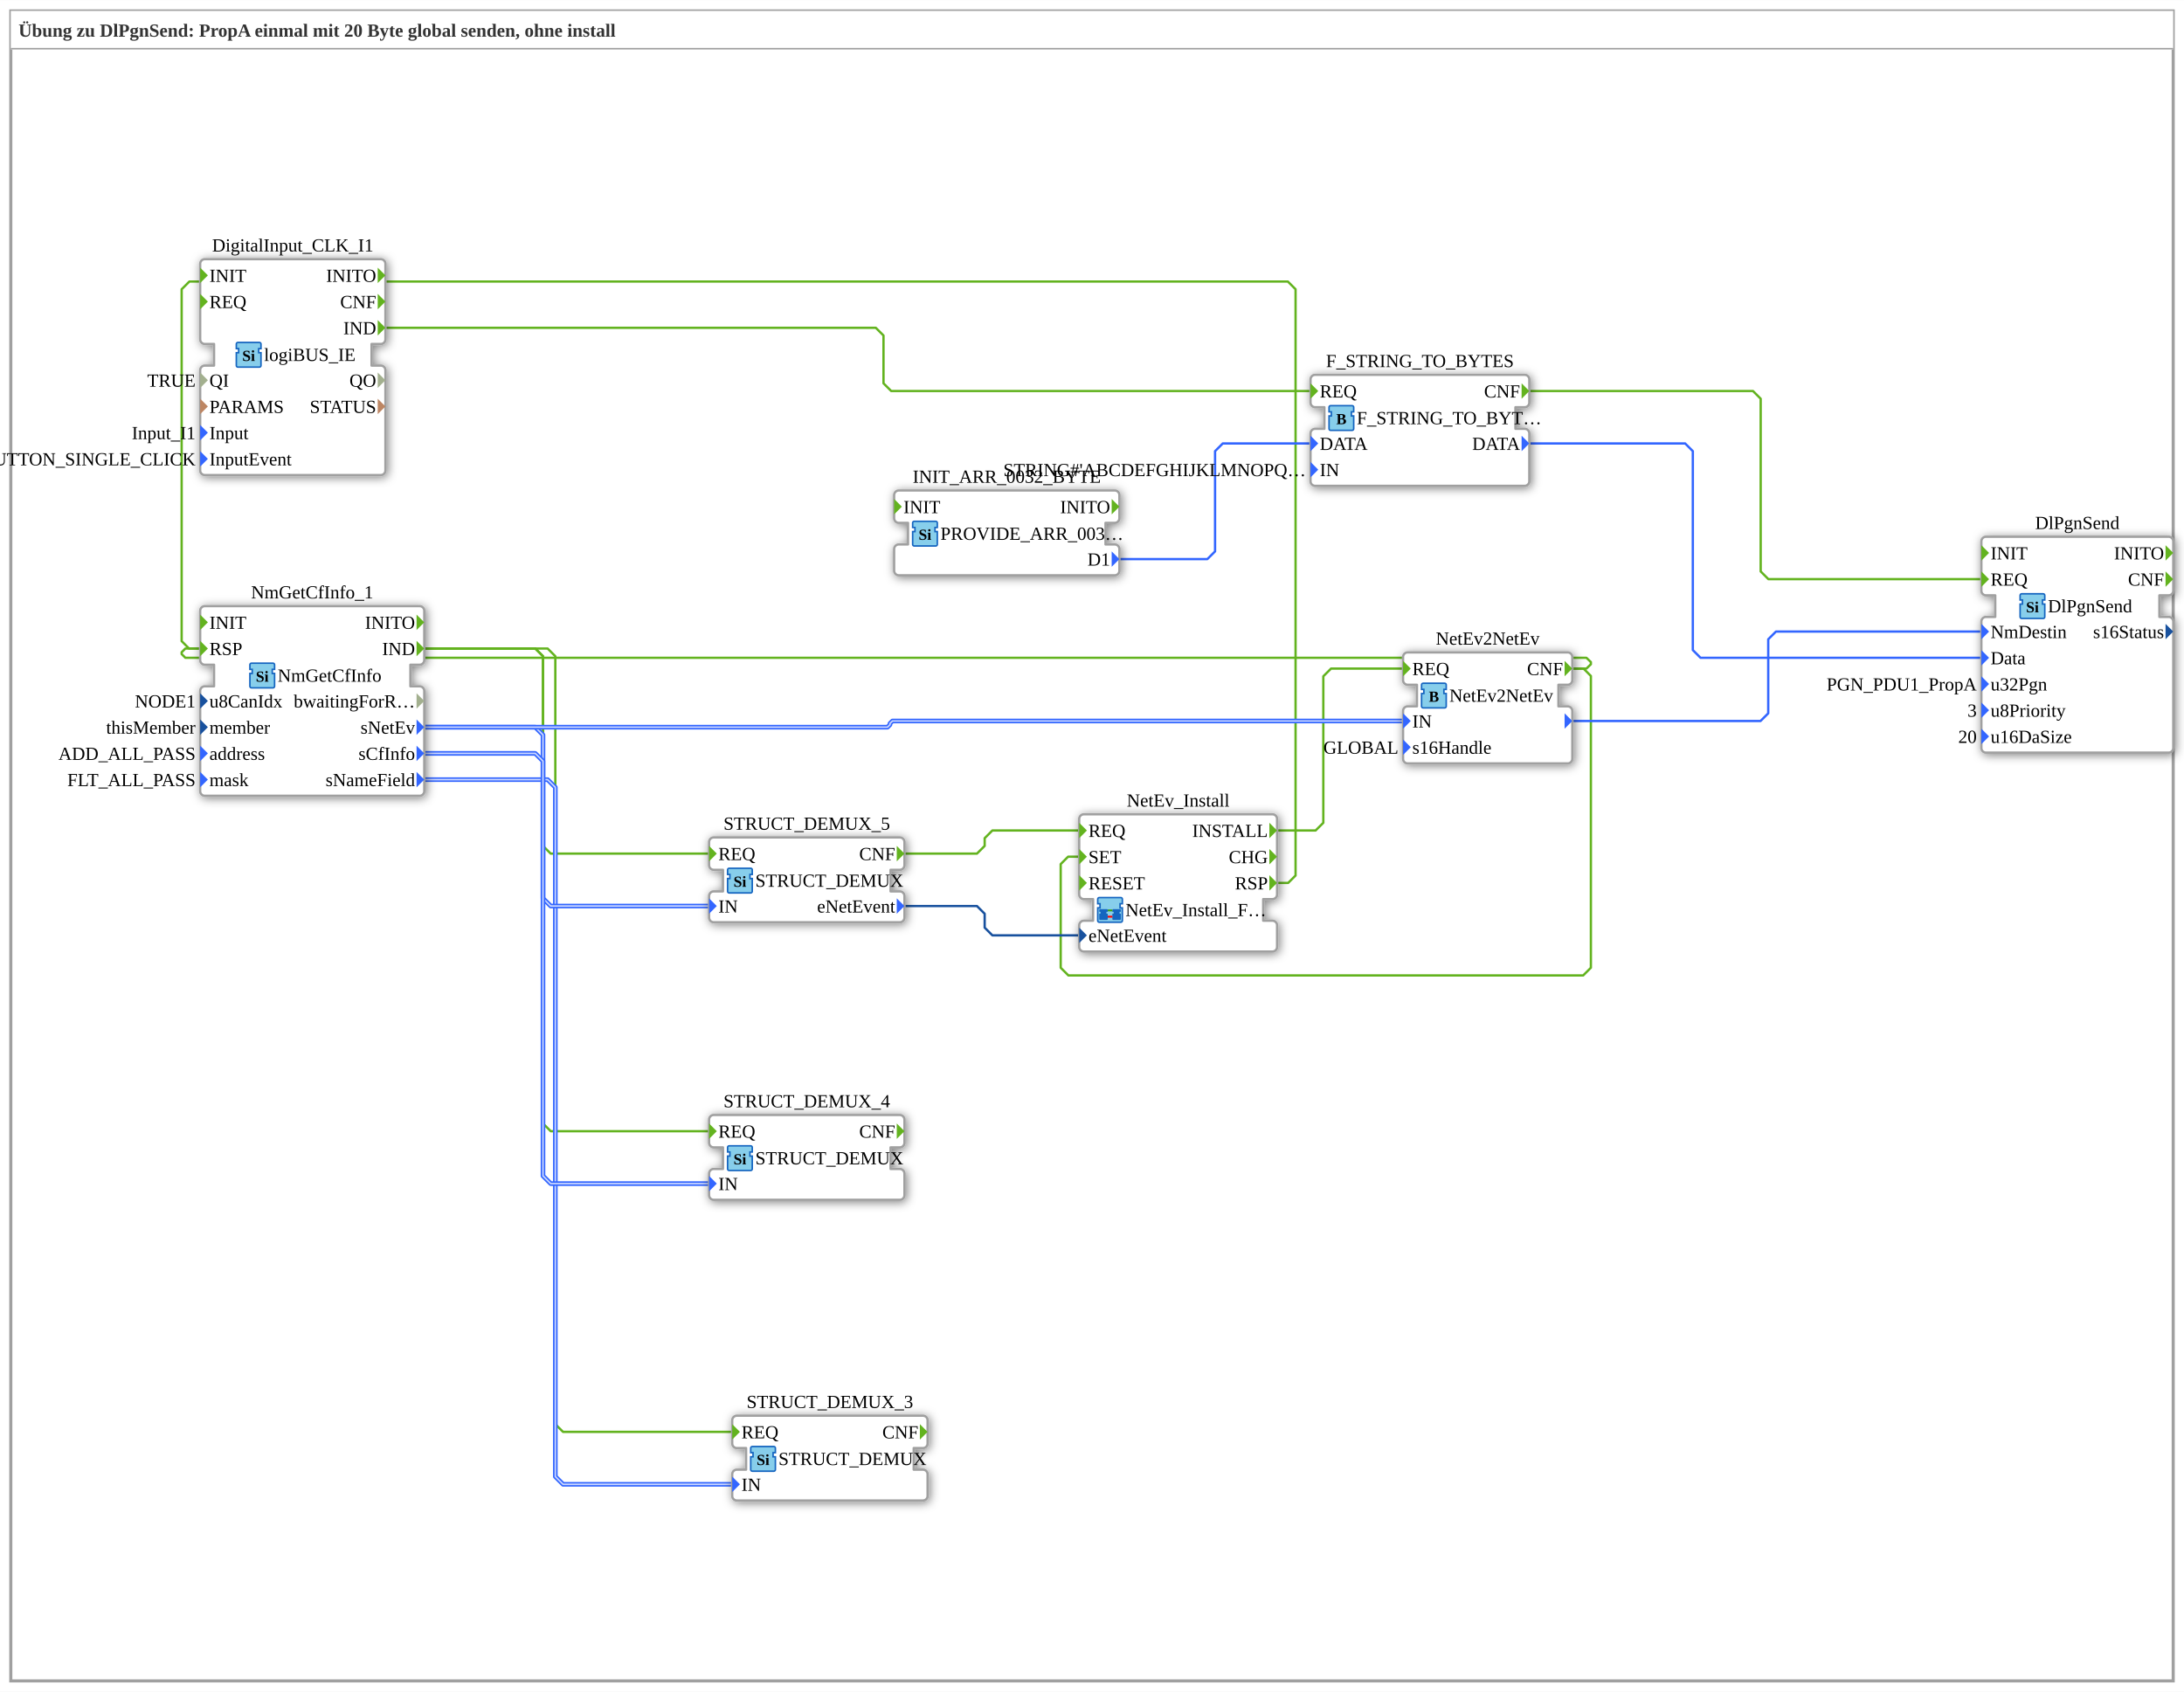
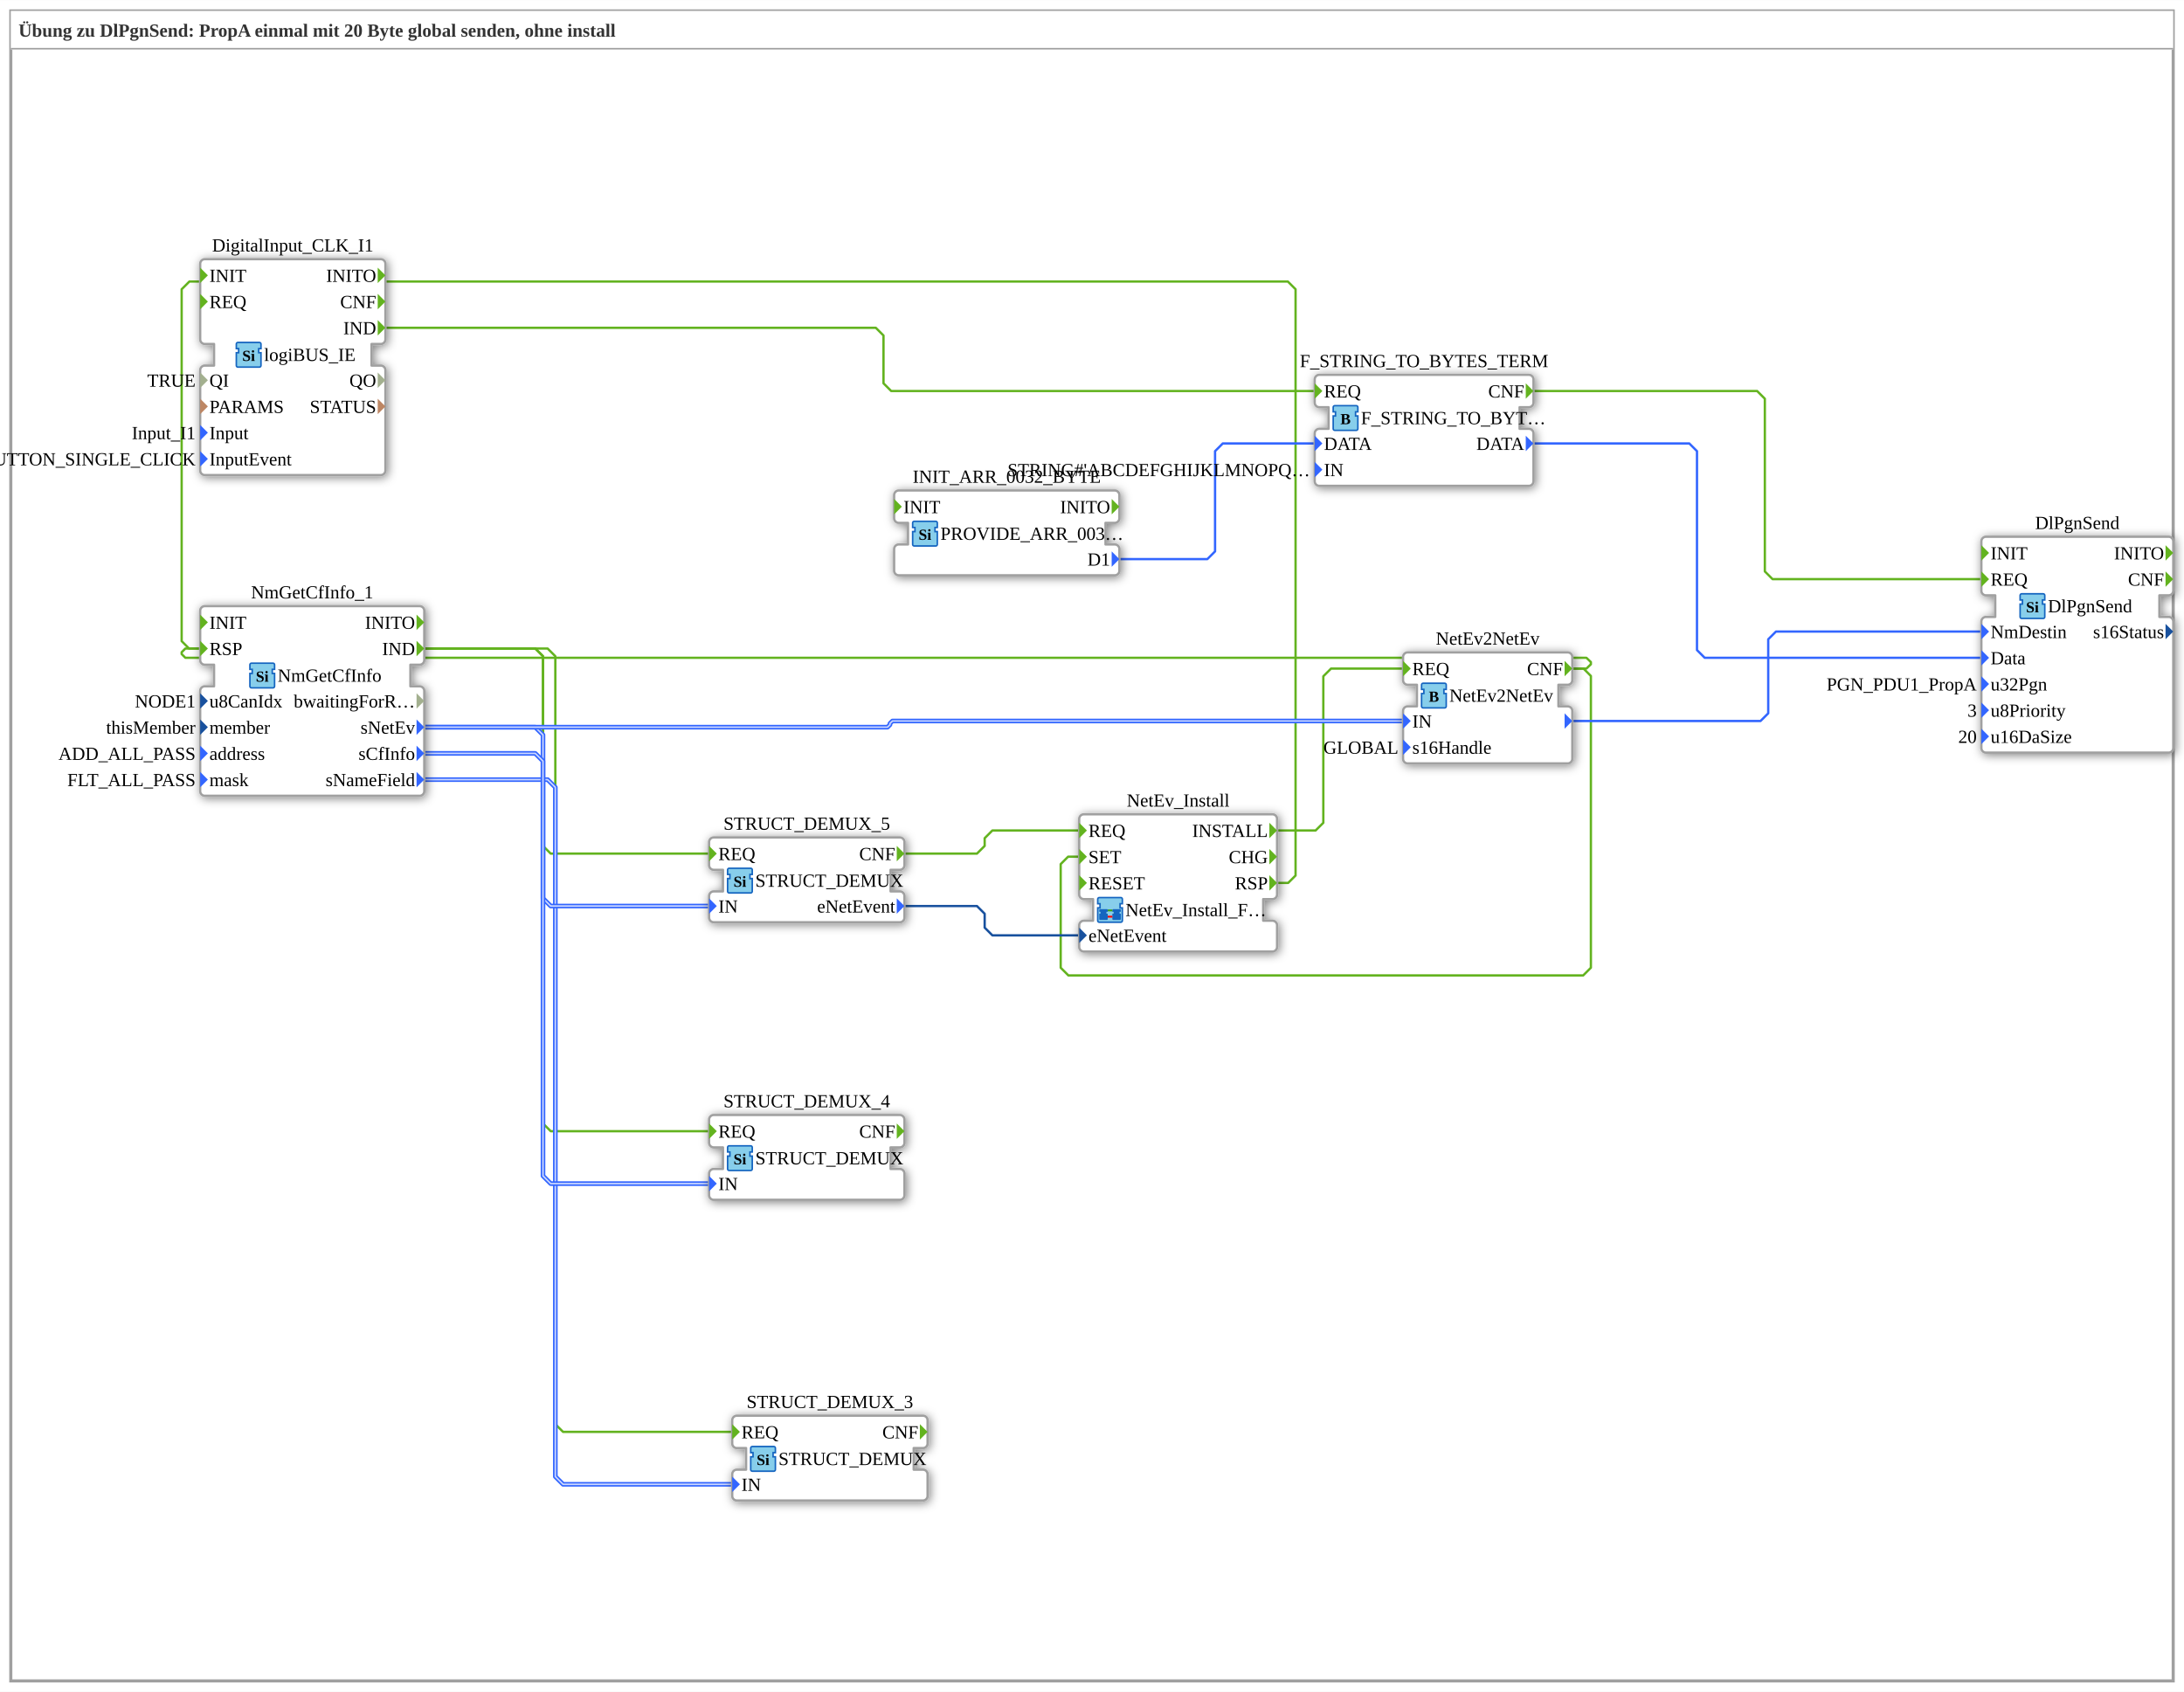
<svg xmlns="http://www.w3.org/2000/svg" viewBox="-69.8 -93.0 1416.2 1097.0" width="1416" height="1097">
  <style>
    @font-face {
      font-family: "TGL 0-17_std";
      src: local("TGL 0-17_std"), url("../../../_static/fonts/TGL-0-17_std.ttf") format("truetype");
      font-style: normal;
      font-weight: normal;
    }
    @font-face {
      font-family: "TGL 0-17";
      src: local("TGL 0-17"), local("TGL 0-17 alt"), url("../../../_static/fonts/TGL-0-17_std.ttf") format("truetype");
      font-style: normal;
      font-weight: normal;
    }
    @font-face {
      font-family: "TGL 0-16_std";
      src: local("TGL 0-16_std"), url("../../../_static/fonts/TGL-0-16_std.ttf") format("truetype");
      font-style: normal;
      font-weight: normal;
    }
    @font-face {
      font-family: "TGL 0-16";
      src: local("TGL 0-16"), url("../../../_static/fonts/TGL-0-16_std.ttf") format("truetype");
      font-style: normal;
      font-weight: normal;
    }
  </style>
  <defs>
    <filter id="dropShadow" x="-20%" y="-20%" width="140%" height="140%">
      <feGaussianBlur in="SourceAlpha" stdDeviation="3" result="blur" />
      <feOffset in="blur" dx="1" dy="1" result="offsetBlur" />
      <feFlood flood-color="#000000" flood-opacity="0.5" result="shadowColor" />
      <feComposite in="shadowColor" in2="offsetBlur" operator="in" result="shadow" />
      <feMerge>
        <feMergeNode in="shadow" />
        <feMergeNode in="SourceGraphic" />
      </feMerge>
    </filter>
  </defs>
  <rect x="-69.8" y="-93.0" width="1416.2" height="1097.0" fill="white" />
  <rect x="-62.8" y="-86.0" width="1402.2" height="1083.0" fill="none" stroke="#A0A0A0" stroke-width="2" />
  <rect x="-62.8" y="-86.0" width="1402.2" height="25.0" fill="white" stroke="none" />
  <line x1="-62.8" y1="-61.5" x2="1339.4" y2="-61.5" stroke="#A0A0A0" stroke-width="1" />
  <text x="-57.8" y="-69.3" font-family="'TGL 0-17_std', 'TGL 0-17', 'Times New Roman', Times, serif" font-size="12" font-weight="bold" fill="#333333">Übung zu DlPgnSend: PropA einmal mit 20 Byte global senden, ohne install</text>
  <g id="sidebars">
  </g>
  <g id="connections">
    <polyline points="205.3,327.5 285.3,327.5 290.3,332.5 290.3,830.5 295.3,835.5 405.0,835.5" fill="none" stroke="#63B31F" stroke-width="1.5" stroke-linejoin="round" />
    <polyline points="205.3,327.5 277.3,327.5 282.3,332.5 282.3,635.5 287.3,640.5 390.0,640.5" fill="none" stroke="#63B31F" stroke-width="1.5" stroke-linejoin="round" />
    <polyline points="205.3,327.5 277.3,327.5 282.3,332.5 282.3,455.5 287.3,460.5 390.0,460.5" fill="none" stroke="#63B31F" stroke-width="1.5" stroke-linejoin="round" />
-     <polyline points="180.1,119.5 498.1,119.5 503.1,124.5 503.1,155.5 508.1,160.5 780.0,160.5" fill="none" stroke="#63B31F" stroke-width="1.5" stroke-linejoin="round" />
+     <polyline points="180.1,119.5 498.1,119.5 503.1,124.5 503.1,155.5 508.1,160.5 782.7,160.5" fill="none" stroke="#63B31F" stroke-width="1.5" stroke-linejoin="round" />
    <polyline points="516.7,460.5 563.7,460.5 568.7,455.5 568.7,450.5 573.7,445.5 630.0,445.5" fill="none" stroke="#63B31F" stroke-width="1.5" stroke-linejoin="round" />
    <polyline points="758.3,445.5 783.3,445.5 788.3,440.5 788.3,345.5 793.3,340.5 840.0,340.5" fill="none" stroke="#63B31F" stroke-width="1.5" stroke-linejoin="round" />
    <polyline points="758.3,479.5 765.5,479.5 770.3,474.7 770.3,94.5 765.3,89.5 53.0,89.5 48.0,94.5 48.0,322.7 52.8,327.5 60.0,327.5" fill="none" stroke="#63B31F" stroke-width="1.5" stroke-linejoin="round" />
    <polyline points="949.8,340.5 957.0,340.5 961.8,345.3 961.8,534.5 956.8,539.5 623.0,539.5 618.0,534.5 618.0,467.3 622.8,462.5 630.0,462.5" fill="none" stroke="#63B31F" stroke-width="1.5" stroke-linejoin="round" />
    <polyline points="949.8,340.5 958.9,340.5 961.8,337.7 961.8,336.3 958.9,333.5 50.4,333.5 48.0,331.1 48.0,329.9 50.4,327.5 60.0,327.5" fill="none" stroke="#63B31F" stroke-width="1.5" stroke-linejoin="round" />
-     <polyline points="921.9,160.5 1066.9,160.5 1071.9,165.5 1071.9,277.5 1076.9,282.5 1215.0,282.5" fill="none" stroke="#63B31F" stroke-width="1.5" stroke-linejoin="round" />
+     <polyline points="924.6,160.5 1069.6,160.5 1074.6,165.5 1074.6,277.5 1079.6,282.5 1215.0,282.5" fill="none" stroke="#63B31F" stroke-width="1.5" stroke-linejoin="round" />
    <polyline points="205.3,412.5 285.3,412.5 290.3,417.5 290.3,864.5 295.3,869.5 405.0,869.5" fill="none" stroke="#3366FF" stroke-width="3" stroke-linejoin="round" />
    <polyline points="205.3,412.5 285.3,412.5 290.3,417.5 290.3,864.5 295.3,869.5 405.0,869.5" fill="none" stroke="#CCD8FF" stroke-width="1" stroke-linejoin="round" />
    <polyline points="205.3,378.5 277.3,378.5 282.3,383.5 282.3,489.5 287.3,494.5 390.0,494.5" fill="none" stroke="#3366FF" stroke-width="3" stroke-linejoin="round" />
    <polyline points="205.3,378.5 277.3,378.5 282.3,383.5 282.3,489.5 287.3,494.5 390.0,494.5" fill="none" stroke="#CCD8FF" stroke-width="1" stroke-linejoin="round" />
    <polyline points="205.3,395.5 277.3,395.5 282.3,400.5 282.3,669.5 287.3,674.5 390.0,674.5" fill="none" stroke="#3366FF" stroke-width="3" stroke-linejoin="round" />
    <polyline points="205.3,395.5 277.3,395.5 282.3,400.5 282.3,669.5 287.3,674.5 390.0,674.5" fill="none" stroke="#CCD8FF" stroke-width="1" stroke-linejoin="round" />
    <polyline points="205.3,378.5 505.7,378.5 507.3,376.9 507.3,376.1 508.9,374.5 840.0,374.5" fill="none" stroke="#3366FF" stroke-width="3" stroke-linejoin="round" />
    <polyline points="205.3,378.5 505.7,378.5 507.3,376.9 507.3,376.1 508.9,374.5 840.0,374.5" fill="none" stroke="#CCD8FF" stroke-width="1" stroke-linejoin="round" />
-     <polyline points="656.1,269.5 713.1,269.5 718.1,264.5 718.1,199.5 723.1,194.5 921.9,194.5" fill="none" stroke="#3366FF" stroke-width="1.5" stroke-linejoin="round" />
+     <polyline points="656.1,269.5 713.1,269.5 718.1,264.5 718.1,199.5 723.1,194.5 924.6,194.5" fill="none" stroke="#3366FF" stroke-width="1.5" stroke-linejoin="round" />
    <polyline points="516.7,494.5 563.7,494.5 568.7,499.5 568.7,508.5 573.7,513.5 630.0,513.5" fill="none" stroke="#18519E" stroke-width="1.5" stroke-linejoin="round" />
    <polyline points="949.8,374.5 1071.8,374.5 1076.8,369.5 1076.8,321.5 1081.8,316.5 1215.0,316.5" fill="none" stroke="#3366FF" stroke-width="1.5" stroke-linejoin="round" />
-     <polyline points="921.9,194.5 1022.9,194.5 1027.9,199.5 1027.9,328.5 1032.9,333.5 1215.0,333.5" fill="none" stroke="#3366FF" stroke-width="1.5" stroke-linejoin="round" />
+     <polyline points="924.6,194.5 1025.6,194.5 1030.6,199.5 1030.6,328.5 1035.6,333.5 1215.0,333.5" fill="none" stroke="#3366FF" stroke-width="1.5" stroke-linejoin="round" />
  </g>
  <g id="interface_ports">
  </g>
  <g id="instances">
    <g id="fb_STRUCT_DEMUX_3" transform="translate(405.0, 825.0)">
      <path d="M 3 0             L 123.688 0             A 3 3 0 0 1 126.688 3             L 126.688 18             A 3 3 0 0 1 123.688 21             L 117.688 21             L 117.688 35             L 123.688 35             A 3 3 0 0 1 126.688 38             L 126.688 52             A 3 3 0 0 1 123.688 55             L 3 55             A 3 3 0 0 1 0 52             L 0 38             A 3 3 0 0 1 3 35             L 9 35             L 9 21             L 3 21             A 3 3 0 0 1 0 18             L 0 3             A 3 3 0 0 1 3 0             Z" fill="#FFFFFF" stroke="#A0A0A0" stroke-width="1.5" stroke-linejoin="round" filter="url(#dropShadow)" />
      <path d="M 13.0 20.0             L 27.0 20.0             A 1 1 0 0 1 28.0 21.0             L 28.0 24.0             L 26.5 24.0             L 26.5 26.667             L 28.0 26.667             L 28.0 35.0             A 1 1 0 0 1 27.0 36.0             L 13.0 36.0             A 1 1 0 0 1 12.0 35.0             L 12.0 26.667             L 13.5 26.667             L 13.5 24.0             L 12.0 24.0             L 12.0 21.0             A 1 1 0 0 1 13.0 20.0             Z" fill="#87CEEB" stroke="#1565C0" stroke-width="1" />
      <text x="20.0" y="32.0" font-family="'TGL 0-17_std', 'TGL 0-17', 'Times New Roman', Times, serif" font-size="10" font-weight="bold" fill="#000000" text-anchor="middle">Si</text>
      <text x="30.0" y="32.0" font-family="'TGL 0-16_std', 'TGL 0-16', 'Times New Roman', Times, serif" font-size="12" fill="#000000">STRUCT_DEMUX</text>
      <polygon points="0,5.5 5,10.5 0,15.5" fill="#63B31F" />
      <text x="6" y="14.7" font-family="'TGL 0-17_std', 'TGL 0-17', 'Times New Roman', Times, serif" font-size="12" fill="#000000">REQ</text>
      <polygon points="121.688,5.5 126.688,10.5 121.688,15.5" fill="#63B31F" />
      <text x="120.688" y="14.7" font-family="'TGL 0-17_std', 'TGL 0-17', 'Times New Roman', Times, serif" font-size="12" fill="#000000" text-anchor="end">CNF</text>
      <polygon points="0,39.5 5,44.5 0,49.5" fill="#3366FF" />
      <text x="6" y="48.7" font-family="'TGL 0-17_std', 'TGL 0-17', 'Times New Roman', Times, serif" font-size="12" fill="#000000">IN</text>
      <text x="63.344" y="-5" font-family="'TGL 0-17_std', 'TGL 0-17', 'Times New Roman', Times, serif" font-size="12" fill="#000000" text-anchor="middle">STRUCT_DEMUX_3</text>
    </g>
    <g id="fb_NmGetCfInfo_1" transform="translate(60.0, 300.0)">
      <path d="M 3 0             L 142.312 0             A 3 3 0 0 1 145.312 3             L 145.312 35             A 3 3 0 0 1 142.312 38             L 136.312 38             L 136.312 52             L 142.312 52             A 3 3 0 0 1 145.312 55             L 145.312 120             A 3 3 0 0 1 142.312 123             L 3 123             A 3 3 0 0 1 0 120             L 0 55             A 3 3 0 0 1 3 52             L 9 52             L 9 38             L 3 38             A 3 3 0 0 1 0 35             L 0 3             A 3 3 0 0 1 3 0             Z" fill="#FFFFFF" stroke="#A0A0A0" stroke-width="1.5" stroke-linejoin="round" filter="url(#dropShadow)" />
      <path d="M 33.25 37.0             L 47.25 37.0             A 1 1 0 0 1 48.25 38.0             L 48.25 41.0             L 46.75 41.0             L 46.75 43.667             L 48.25 43.667             L 48.25 52.0             A 1 1 0 0 1 47.25 53.0             L 33.25 53.0             A 1 1 0 0 1 32.25 52.0             L 32.25 43.667             L 33.75 43.667             L 33.75 41.0             L 32.25 41.0             L 32.25 38.0             A 1 1 0 0 1 33.25 37.0             Z" fill="#87CEEB" stroke="#1565C0" stroke-width="1" />
      <text x="40.25" y="49.0" font-family="'TGL 0-17_std', 'TGL 0-17', 'Times New Roman', Times, serif" font-size="10" font-weight="bold" fill="#000000" text-anchor="middle">Si</text>
      <text x="50.25" y="49.0" font-family="'TGL 0-16_std', 'TGL 0-16', 'Times New Roman', Times, serif" font-size="12" fill="#000000">NmGetCfInfo</text>
      <polygon points="0,5.5 5,10.5 0,15.5" fill="#63B31F" />
      <text x="6" y="14.7" font-family="'TGL 0-17_std', 'TGL 0-17', 'Times New Roman', Times, serif" font-size="12" fill="#000000">INIT</text>
      <polygon points="0,22.5 5,27.5 0,32.5" fill="#63B31F" />
      <text x="6" y="31.7" font-family="'TGL 0-17_std', 'TGL 0-17', 'Times New Roman', Times, serif" font-size="12" fill="#000000">RSP</text>
      <polygon points="140.312,5.5 145.312,10.5 140.312,15.5" fill="#63B31F" />
      <text x="139.312" y="14.7" font-family="'TGL 0-17_std', 'TGL 0-17', 'Times New Roman', Times, serif" font-size="12" fill="#000000" text-anchor="end">INITO</text>
      <polygon points="140.312,22.5 145.312,27.5 140.312,32.5" fill="#63B31F" />
      <text x="139.312" y="31.7" font-family="'TGL 0-17_std', 'TGL 0-17', 'Times New Roman', Times, serif" font-size="12" fill="#000000" text-anchor="end">IND</text>
      <polygon points="0,56.5 5,61.5 0,66.5" fill="#18519E" />
      <text x="6" y="65.7" font-family="'TGL 0-17_std', 'TGL 0-17', 'Times New Roman', Times, serif" font-size="12" fill="#000000">u8CanIdx</text>
      <polygon points="0,73.5 5,78.5 0,83.5" fill="#18519E" />
      <text x="6" y="82.7" font-family="'TGL 0-17_std', 'TGL 0-17', 'Times New Roman', Times, serif" font-size="12" fill="#000000">member</text>
      <polygon points="0,90.5 5,95.5 0,100.5" fill="#3366FF" />
      <text x="6" y="99.7" font-family="'TGL 0-17_std', 'TGL 0-17', 'Times New Roman', Times, serif" font-size="12" fill="#000000">address</text>
      <polygon points="0,107.5 5,112.5 0,117.5" fill="#3366FF" />
      <text x="6" y="116.7" font-family="'TGL 0-17_std', 'TGL 0-17', 'Times New Roman', Times, serif" font-size="12" fill="#000000">mask</text>
      <polygon points="140.312,56.5 145.312,61.5 140.312,66.5" fill="#A3B08F" />
      <text x="139.312" y="65.7" font-family="'TGL 0-17_std', 'TGL 0-17', 'Times New Roman', Times, serif" font-size="12" fill="#000000" text-anchor="end">bwaitingForR…</text>
      <polygon points="140.312,73.5 145.312,78.5 140.312,83.5" fill="#3366FF" />
      <text x="139.312" y="82.7" font-family="'TGL 0-17_std', 'TGL 0-17', 'Times New Roman', Times, serif" font-size="12" fill="#000000" text-anchor="end">sNetEv</text>
      <polygon points="140.312,90.5 145.312,95.5 140.312,100.5" fill="#3366FF" />
      <text x="139.312" y="99.7" font-family="'TGL 0-17_std', 'TGL 0-17', 'Times New Roman', Times, serif" font-size="12" fill="#000000" text-anchor="end">sCfInfo</text>
      <polygon points="140.312,107.5 145.312,112.5 140.312,117.5" fill="#3366FF" />
      <text x="139.312" y="116.7" font-family="'TGL 0-17_std', 'TGL 0-17', 'Times New Roman', Times, serif" font-size="12" fill="#000000" text-anchor="end">sNameField</text>
      <text x="-3" y="65.7" font-family="'TGL 0-17_std', 'TGL 0-17', 'Times New Roman', Times, serif" font-size="12" fill="#000000" text-anchor="end">NODE1</text>
      <text x="-3" y="82.7" font-family="'TGL 0-17_std', 'TGL 0-17', 'Times New Roman', Times, serif" font-size="12" fill="#000000" text-anchor="end">thisMember</text>
      <text x="-3" y="99.7" font-family="'TGL 0-17_std', 'TGL 0-17', 'Times New Roman', Times, serif" font-size="12" fill="#000000" text-anchor="end">ADD_ALL_PASS</text>
      <text x="-3" y="116.7" font-family="'TGL 0-17_std', 'TGL 0-17', 'Times New Roman', Times, serif" font-size="12" fill="#000000" text-anchor="end">FLT_ALL_PASS</text>
      <text x="72.656" y="-5" font-family="'TGL 0-17_std', 'TGL 0-17', 'Times New Roman', Times, serif" font-size="12" fill="#000000" text-anchor="middle">NmGetCfInfo_1</text>
    </g>
    <g id="fb_STRUCT_DEMUX_4" transform="translate(390.0, 630.0)">
      <path d="M 3 0             L 123.688 0             A 3 3 0 0 1 126.688 3             L 126.688 18             A 3 3 0 0 1 123.688 21             L 117.688 21             L 117.688 35             L 123.688 35             A 3 3 0 0 1 126.688 38             L 126.688 52             A 3 3 0 0 1 123.688 55             L 3 55             A 3 3 0 0 1 0 52             L 0 38             A 3 3 0 0 1 3 35             L 9 35             L 9 21             L 3 21             A 3 3 0 0 1 0 18             L 0 3             A 3 3 0 0 1 3 0             Z" fill="#FFFFFF" stroke="#A0A0A0" stroke-width="1.5" stroke-linejoin="round" filter="url(#dropShadow)" />
      <path d="M 13.0 20.0             L 27.0 20.0             A 1 1 0 0 1 28.0 21.0             L 28.0 24.0             L 26.5 24.0             L 26.5 26.667             L 28.0 26.667             L 28.0 35.0             A 1 1 0 0 1 27.0 36.0             L 13.0 36.0             A 1 1 0 0 1 12.0 35.0             L 12.0 26.667             L 13.5 26.667             L 13.5 24.0             L 12.0 24.0             L 12.0 21.0             A 1 1 0 0 1 13.0 20.0             Z" fill="#87CEEB" stroke="#1565C0" stroke-width="1" />
      <text x="20.0" y="32.0" font-family="'TGL 0-17_std', 'TGL 0-17', 'Times New Roman', Times, serif" font-size="10" font-weight="bold" fill="#000000" text-anchor="middle">Si</text>
      <text x="30.0" y="32.0" font-family="'TGL 0-16_std', 'TGL 0-16', 'Times New Roman', Times, serif" font-size="12" fill="#000000">STRUCT_DEMUX</text>
      <polygon points="0,5.5 5,10.5 0,15.5" fill="#63B31F" />
      <text x="6" y="14.7" font-family="'TGL 0-17_std', 'TGL 0-17', 'Times New Roman', Times, serif" font-size="12" fill="#000000">REQ</text>
      <polygon points="121.688,5.5 126.688,10.5 121.688,15.5" fill="#63B31F" />
      <text x="120.688" y="14.7" font-family="'TGL 0-17_std', 'TGL 0-17', 'Times New Roman', Times, serif" font-size="12" fill="#000000" text-anchor="end">CNF</text>
      <polygon points="0,39.5 5,44.5 0,49.5" fill="#3366FF" />
      <text x="6" y="48.7" font-family="'TGL 0-17_std', 'TGL 0-17', 'Times New Roman', Times, serif" font-size="12" fill="#000000">IN</text>
      <text x="63.344" y="-5" font-family="'TGL 0-17_std', 'TGL 0-17', 'Times New Roman', Times, serif" font-size="12" fill="#000000" text-anchor="middle">STRUCT_DEMUX_4</text>
    </g>
    <g id="fb_STRUCT_DEMUX_5" transform="translate(390.0, 450.0)">
      <path d="M 3 0             L 123.688 0             A 3 3 0 0 1 126.688 3             L 126.688 18             A 3 3 0 0 1 123.688 21             L 117.688 21             L 117.688 35             L 123.688 35             A 3 3 0 0 1 126.688 38             L 126.688 52             A 3 3 0 0 1 123.688 55             L 3 55             A 3 3 0 0 1 0 52             L 0 38             A 3 3 0 0 1 3 35             L 9 35             L 9 21             L 3 21             A 3 3 0 0 1 0 18             L 0 3             A 3 3 0 0 1 3 0             Z" fill="#FFFFFF" stroke="#A0A0A0" stroke-width="1.5" stroke-linejoin="round" filter="url(#dropShadow)" />
      <path d="M 13.0 20.0             L 27.0 20.0             A 1 1 0 0 1 28.0 21.0             L 28.0 24.0             L 26.5 24.0             L 26.5 26.667             L 28.0 26.667             L 28.0 35.0             A 1 1 0 0 1 27.0 36.0             L 13.0 36.0             A 1 1 0 0 1 12.0 35.0             L 12.0 26.667             L 13.5 26.667             L 13.5 24.0             L 12.0 24.0             L 12.0 21.0             A 1 1 0 0 1 13.0 20.0             Z" fill="#87CEEB" stroke="#1565C0" stroke-width="1" />
      <text x="20.0" y="32.0" font-family="'TGL 0-17_std', 'TGL 0-17', 'Times New Roman', Times, serif" font-size="10" font-weight="bold" fill="#000000" text-anchor="middle">Si</text>
      <text x="30.0" y="32.0" font-family="'TGL 0-16_std', 'TGL 0-16', 'Times New Roman', Times, serif" font-size="12" fill="#000000">STRUCT_DEMUX</text>
      <polygon points="0,5.5 5,10.5 0,15.5" fill="#63B31F" />
      <text x="6" y="14.7" font-family="'TGL 0-17_std', 'TGL 0-17', 'Times New Roman', Times, serif" font-size="12" fill="#000000">REQ</text>
      <polygon points="121.688,5.5 126.688,10.5 121.688,15.5" fill="#63B31F" />
      <text x="120.688" y="14.7" font-family="'TGL 0-17_std', 'TGL 0-17', 'Times New Roman', Times, serif" font-size="12" fill="#000000" text-anchor="end">CNF</text>
      <polygon points="0,39.5 5,44.5 0,49.5" fill="#3366FF" />
      <text x="6" y="48.7" font-family="'TGL 0-17_std', 'TGL 0-17', 'Times New Roman', Times, serif" font-size="12" fill="#000000">IN</text>
      <polygon points="121.688,39.5 126.688,44.5 121.688,49.5" fill="#3366FF" />
      <text x="120.688" y="48.7" font-family="'TGL 0-17_std', 'TGL 0-17', 'Times New Roman', Times, serif" font-size="12" fill="#000000" text-anchor="end">eNetEvent</text>
      <text x="63.344" y="-5" font-family="'TGL 0-17_std', 'TGL 0-17', 'Times New Roman', Times, serif" font-size="12" fill="#000000" text-anchor="middle">STRUCT_DEMUX_5</text>
    </g>
    <g id="fb_NetEv2NetEv" transform="translate(840.0, 330.0)">
      <path d="M 3 0             L 106.75 0             A 3 3 0 0 1 109.75 3             L 109.75 18             A 3 3 0 0 1 106.75 21             L 100.75 21             L 100.75 35             L 106.75 35             A 3 3 0 0 1 109.75 38             L 109.75 69             A 3 3 0 0 1 106.75 72             L 3 72             A 3 3 0 0 1 0 69             L 0 38             A 3 3 0 0 1 3 35             L 9 35             L 9 21             L 3 21             A 3 3 0 0 1 0 18             L 0 3             A 3 3 0 0 1 3 0             Z" fill="#FFFFFF" stroke="#A0A0A0" stroke-width="1.5" stroke-linejoin="round" filter="url(#dropShadow)" />
      <path d="M 13.0 20.0             L 27.0 20.0             A 1 1 0 0 1 28.0 21.0             L 28.0 24.0             L 26.5 24.0             L 26.5 26.667             L 28.0 26.667             L 28.0 35.0             A 1 1 0 0 1 27.0 36.0             L 13.0 36.0             A 1 1 0 0 1 12.0 35.0             L 12.0 26.667             L 13.5 26.667             L 13.5 24.0             L 12.0 24.0             L 12.0 21.0             A 1 1 0 0 1 13.0 20.0             Z" fill="#87CEEB" stroke="#1565C0" stroke-width="1" />
      <text x="20.0" y="32.0" font-family="'TGL 0-17_std', 'TGL 0-17', 'Times New Roman', Times, serif" font-size="10" font-weight="bold" fill="#000000" text-anchor="middle">B</text>
      <text x="30.0" y="32.0" font-family="'TGL 0-16_std', 'TGL 0-16', 'Times New Roman', Times, serif" font-size="12" fill="#000000">NetEv2NetEv</text>
      <polygon points="0,5.5 5,10.5 0,15.5" fill="#63B31F" />
      <text x="6" y="14.7" font-family="'TGL 0-17_std', 'TGL 0-17', 'Times New Roman', Times, serif" font-size="12" fill="#000000">REQ</text>
      <polygon points="104.75,5.5 109.75,10.5 104.75,15.5" fill="#63B31F" />
      <text x="103.75" y="14.7" font-family="'TGL 0-17_std', 'TGL 0-17', 'Times New Roman', Times, serif" font-size="12" fill="#000000" text-anchor="end">CNF</text>
      <polygon points="0,39.5 5,44.5 0,49.5" fill="#3366FF" />
      <text x="6" y="48.7" font-family="'TGL 0-17_std', 'TGL 0-17', 'Times New Roman', Times, serif" font-size="12" fill="#000000">IN</text>
      <polygon points="0,56.5 5,61.5 0,66.5" fill="#3366FF" />
      <text x="6" y="65.7" font-family="'TGL 0-17_std', 'TGL 0-17', 'Times New Roman', Times, serif" font-size="12" fill="#000000">s16Handle</text>
      <polygon points="104.75,39.5 109.75,44.5 104.75,49.5" fill="#3366FF" />
      <text x="103.75" y="48.7" font-family="'TGL 0-17_std', 'TGL 0-17', 'Times New Roman', Times, serif" font-size="12" fill="#000000" text-anchor="end" />
      <text x="-3" y="65.7" font-family="'TGL 0-17_std', 'TGL 0-17', 'Times New Roman', Times, serif" font-size="12" fill="#000000" text-anchor="end">GLOBAL</text>
      <text x="54.875" y="-5" font-family="'TGL 0-17_std', 'TGL 0-17', 'Times New Roman', Times, serif" font-size="12" fill="#000000" text-anchor="middle">NetEv2NetEv</text>
    </g>
    <g id="fb_INIT_ARR_0032_BYTE" transform="translate(510.0, 225.0)">
      <path d="M 3 0             L 143.062 0             A 3 3 0 0 1 146.062 3             L 146.062 18             A 3 3 0 0 1 143.062 21             L 137.062 21             L 137.062 35             L 143.062 35             A 3 3 0 0 1 146.062 38             L 146.062 52             A 3 3 0 0 1 143.062 55             L 3 55             A 3 3 0 0 1 0 52             L 0 38             A 3 3 0 0 1 3 35             L 9 35             L 9 21             L 3 21             A 3 3 0 0 1 0 18             L 0 3             A 3 3 0 0 1 3 0             Z" fill="#FFFFFF" stroke="#A0A0A0" stroke-width="1.5" stroke-linejoin="round" filter="url(#dropShadow)" />
      <path d="M 13.0 20.0             L 27.0 20.0             A 1 1 0 0 1 28.0 21.0             L 28.0 24.0             L 26.5 24.0             L 26.5 26.667             L 28.0 26.667             L 28.0 35.0             A 1 1 0 0 1 27.0 36.0             L 13.0 36.0             A 1 1 0 0 1 12.0 35.0             L 12.0 26.667             L 13.5 26.667             L 13.5 24.0             L 12.0 24.0             L 12.0 21.0             A 1 1 0 0 1 13.0 20.0             Z" fill="#87CEEB" stroke="#1565C0" stroke-width="1" />
      <text x="20.0" y="32.0" font-family="'TGL 0-17_std', 'TGL 0-17', 'Times New Roman', Times, serif" font-size="10" font-weight="bold" fill="#000000" text-anchor="middle">Si</text>
      <text x="30.0" y="32.0" font-family="'TGL 0-16_std', 'TGL 0-16', 'Times New Roman', Times, serif" font-size="12" fill="#000000">PROVIDE_ARR_003…</text>
      <polygon points="0,5.5 5,10.5 0,15.5" fill="#63B31F" />
      <text x="6" y="14.7" font-family="'TGL 0-17_std', 'TGL 0-17', 'Times New Roman', Times, serif" font-size="12" fill="#000000">INIT</text>
      <polygon points="141.062,5.5 146.062,10.5 141.062,15.5" fill="#63B31F" />
      <text x="140.062" y="14.7" font-family="'TGL 0-17_std', 'TGL 0-17', 'Times New Roman', Times, serif" font-size="12" fill="#000000" text-anchor="end">INITO</text>
      <polygon points="141.062,39.5 146.062,44.5 141.062,49.5" fill="#3366FF" />
      <text x="140.062" y="48.7" font-family="'TGL 0-17_std', 'TGL 0-17', 'Times New Roman', Times, serif" font-size="12" fill="#000000" text-anchor="end">D1</text>
      <text x="73.031" y="-5" font-family="'TGL 0-17_std', 'TGL 0-17', 'Times New Roman', Times, serif" font-size="12" fill="#000000" text-anchor="middle">INIT_ARR_0032_BYTE</text>
    </g>
-     <g id="fb_F_STRING_TO_BYTES" transform="translate(780.0, 150.0)">
+     <g id="fb_F_STRING_TO_BYTES_TERM" transform="translate(782.7, 150.0)">
      <path d="M 3 0             L 138.875 0             A 3 3 0 0 1 141.875 3             L 141.875 18             A 3 3 0 0 1 138.875 21             L 132.875 21             L 132.875 35             L 138.875 35             A 3 3 0 0 1 141.875 38             L 141.875 69             A 3 3 0 0 1 138.875 72             L 3 72             A 3 3 0 0 1 0 69             L 0 38             A 3 3 0 0 1 3 35             L 9 35             L 9 21             L 3 21             A 3 3 0 0 1 0 18             L 0 3             A 3 3 0 0 1 3 0             Z" fill="#FFFFFF" stroke="#A0A0A0" stroke-width="1.5" stroke-linejoin="round" filter="url(#dropShadow)" />
      <path d="M 13.0 20.0             L 27.0 20.0             A 1 1 0 0 1 28.0 21.0             L 28.0 24.0             L 26.5 24.0             L 26.5 26.667             L 28.0 26.667             L 28.0 35.0             A 1 1 0 0 1 27.0 36.0             L 13.0 36.0             A 1 1 0 0 1 12.0 35.0             L 12.0 26.667             L 13.5 26.667             L 13.5 24.0             L 12.0 24.0             L 12.0 21.0             A 1 1 0 0 1 13.0 20.0             Z" fill="#87CEEB" stroke="#1565C0" stroke-width="1" />
      <text x="20.0" y="32.0" font-family="'TGL 0-17_std', 'TGL 0-17', 'Times New Roman', Times, serif" font-size="10" font-weight="bold" fill="#000000" text-anchor="middle">B</text>
      <text x="30.0" y="32.0" font-family="'TGL 0-16_std', 'TGL 0-16', 'Times New Roman', Times, serif" font-size="12" fill="#000000">F_STRING_TO_BYT…</text>
      <polygon points="0,5.5 5,10.5 0,15.5" fill="#63B31F" />
      <text x="6" y="14.7" font-family="'TGL 0-17_std', 'TGL 0-17', 'Times New Roman', Times, serif" font-size="12" fill="#000000">REQ</text>
      <polygon points="136.875,5.5 141.875,10.5 136.875,15.5" fill="#63B31F" />
      <text x="135.875" y="14.7" font-family="'TGL 0-17_std', 'TGL 0-17', 'Times New Roman', Times, serif" font-size="12" fill="#000000" text-anchor="end">CNF</text>
      <polygon points="0,39.5 5,44.5 0,49.5" fill="#3366FF" />
      <text x="6" y="48.7" font-family="'TGL 0-17_std', 'TGL 0-17', 'Times New Roman', Times, serif" font-size="12" fill="#000000">DATA</text>
      <polygon points="0,56.5 5,61.5 0,66.5" fill="#3366FF" />
      <text x="6" y="65.7" font-family="'TGL 0-17_std', 'TGL 0-17', 'Times New Roman', Times, serif" font-size="12" fill="#000000">IN</text>
      <polygon points="136.875,39.5 141.875,44.5 136.875,49.5" fill="#3366FF" />
      <text x="135.875" y="48.7" font-family="'TGL 0-17_std', 'TGL 0-17', 'Times New Roman', Times, serif" font-size="12" fill="#000000" text-anchor="end">DATA</text>
      <text x="-3" y="65.7" font-family="'TGL 0-17_std', 'TGL 0-17', 'Times New Roman', Times, serif" font-size="12" fill="#000000" text-anchor="end">STRING#'ABCDEFGHIJKLMNOPQ…</text>
-       <text x="70.938" y="-5" font-family="'TGL 0-17_std', 'TGL 0-17', 'Times New Roman', Times, serif" font-size="12" fill="#000000" text-anchor="middle">F_STRING_TO_BYTES</text>
+       <text x="70.938" y="-5" font-family="'TGL 0-17_std', 'TGL 0-17', 'Times New Roman', Times, serif" font-size="12" fill="#000000" text-anchor="middle">F_STRING_TO_BYTES_TERM</text>
    </g>
    <g id="fb_DigitalInput_CLK_I1" transform="translate(60.0, 75.0)">
      <path d="M 3 0             L 117.125 0             A 3 3 0 0 1 120.125 3             L 120.125 52             A 3 3 0 0 1 117.125 55             L 111.125 55             L 111.125 69             L 117.125 69             A 3 3 0 0 1 120.125 72             L 120.125 137             A 3 3 0 0 1 117.125 140             L 3 140             A 3 3 0 0 1 0 137             L 0 72             A 3 3 0 0 1 3 69             L 9 69             L 9 55             L 3 55             A 3 3 0 0 1 0 52             L 0 3             A 3 3 0 0 1 3 0             Z" fill="#FFFFFF" stroke="#A0A0A0" stroke-width="1.5" stroke-linejoin="round" filter="url(#dropShadow)" />
      <path d="M 24.438 54.0             L 38.438 54.0             A 1 1 0 0 1 39.438 55.0             L 39.438 58.0             L 37.938 58.0             L 37.938 60.667             L 39.438 60.667             L 39.438 69.0             A 1 1 0 0 1 38.438 70.0             L 24.438 70.0             A 1 1 0 0 1 23.438 69.0             L 23.438 60.667             L 24.938 60.667             L 24.938 58.0             L 23.438 58.0             L 23.438 55.0             A 1 1 0 0 1 24.438 54.0             Z" fill="#87CEEB" stroke="#1565C0" stroke-width="1" />
      <text x="31.438" y="66.0" font-family="'TGL 0-17_std', 'TGL 0-17', 'Times New Roman', Times, serif" font-size="10" font-weight="bold" fill="#000000" text-anchor="middle">Si</text>
      <text x="41.438" y="66.0" font-family="'TGL 0-16_std', 'TGL 0-16', 'Times New Roman', Times, serif" font-size="12" fill="#000000">logiBUS_IE</text>
      <polygon points="0,5.5 5,10.5 0,15.5" fill="#63B31F" />
      <text x="6" y="14.7" font-family="'TGL 0-17_std', 'TGL 0-17', 'Times New Roman', Times, serif" font-size="12" fill="#000000">INIT</text>
      <polygon points="0,22.5 5,27.5 0,32.5" fill="#63B31F" />
      <text x="6" y="31.7" font-family="'TGL 0-17_std', 'TGL 0-17', 'Times New Roman', Times, serif" font-size="12" fill="#000000">REQ</text>
      <polygon points="115.125,5.5 120.125,10.5 115.125,15.5" fill="#63B31F" />
      <text x="114.125" y="14.7" font-family="'TGL 0-17_std', 'TGL 0-17', 'Times New Roman', Times, serif" font-size="12" fill="#000000" text-anchor="end">INITO</text>
      <polygon points="115.125,22.5 120.125,27.5 115.125,32.5" fill="#63B31F" />
      <text x="114.125" y="31.7" font-family="'TGL 0-17_std', 'TGL 0-17', 'Times New Roman', Times, serif" font-size="12" fill="#000000" text-anchor="end">CNF</text>
      <polygon points="115.125,39.5 120.125,44.5 115.125,49.5" fill="#63B31F" />
      <text x="114.125" y="48.7" font-family="'TGL 0-17_std', 'TGL 0-17', 'Times New Roman', Times, serif" font-size="12" fill="#000000" text-anchor="end">IND</text>
      <polygon points="0,73.5 5,78.5 0,83.5" fill="#A3B08F" />
      <text x="6" y="82.7" font-family="'TGL 0-17_std', 'TGL 0-17', 'Times New Roman', Times, serif" font-size="12" fill="#000000">QI</text>
      <polygon points="0,90.5 5,95.5 0,100.5" fill="#BD8663" />
      <text x="6" y="99.7" font-family="'TGL 0-17_std', 'TGL 0-17', 'Times New Roman', Times, serif" font-size="12" fill="#000000">PARAMS</text>
      <polygon points="0,107.5 5,112.5 0,117.5" fill="#3366FF" />
      <text x="6" y="116.7" font-family="'TGL 0-17_std', 'TGL 0-17', 'Times New Roman', Times, serif" font-size="12" fill="#000000">Input</text>
      <polygon points="0,124.5 5,129.5 0,134.5" fill="#3366FF" />
      <text x="6" y="133.7" font-family="'TGL 0-17_std', 'TGL 0-17', 'Times New Roman', Times, serif" font-size="12" fill="#000000">InputEvent</text>
      <polygon points="115.125,73.5 120.125,78.5 115.125,83.5" fill="#A3B08F" />
      <text x="114.125" y="82.7" font-family="'TGL 0-17_std', 'TGL 0-17', 'Times New Roman', Times, serif" font-size="12" fill="#000000" text-anchor="end">QO</text>
      <polygon points="115.125,90.5 120.125,95.5 115.125,100.5" fill="#BD8663" />
      <text x="114.125" y="99.7" font-family="'TGL 0-17_std', 'TGL 0-17', 'Times New Roman', Times, serif" font-size="12" fill="#000000" text-anchor="end">STATUS</text>
      <text x="-3" y="82.7" font-family="'TGL 0-17_std', 'TGL 0-17', 'Times New Roman', Times, serif" font-size="12" fill="#000000" text-anchor="end">TRUE</text>
      <text x="-3" y="116.7" font-family="'TGL 0-17_std', 'TGL 0-17', 'Times New Roman', Times, serif" font-size="12" fill="#000000" text-anchor="end">Input_I1</text>
      <text x="-3" y="133.7" font-family="'TGL 0-17_std', 'TGL 0-17', 'Times New Roman', Times, serif" font-size="12" fill="#000000" text-anchor="end">BUTTON_SINGLE_CLICK</text>
      <text x="60.062" y="-5" font-family="'TGL 0-17_std', 'TGL 0-17', 'Times New Roman', Times, serif" font-size="12" fill="#000000" text-anchor="middle">DigitalInput_CLK_I1</text>
    </g>
    <g id="fb_DlPgnSend" transform="translate(1215.0, 255.0)">
      <path d="M 3 0             L 121.438 0             A 3 3 0 0 1 124.438 3             L 124.438 35             A 3 3 0 0 1 121.438 38             L 115.438 38             L 115.438 52             L 121.438 52             A 3 3 0 0 1 124.438 55             L 124.438 137             A 3 3 0 0 1 121.438 140             L 3 140             A 3 3 0 0 1 0 137             L 0 55             A 3 3 0 0 1 3 52             L 9 52             L 9 38             L 3 38             A 3 3 0 0 1 0 35             L 0 3             A 3 3 0 0 1 3 0             Z" fill="#FFFFFF" stroke="#A0A0A0" stroke-width="1.5" stroke-linejoin="round" filter="url(#dropShadow)" />
      <path d="M 26.125 37.0             L 40.125 37.0             A 1 1 0 0 1 41.125 38.0             L 41.125 41.0             L 39.625 41.0             L 39.625 43.667             L 41.125 43.667             L 41.125 52.0             A 1 1 0 0 1 40.125 53.0             L 26.125 53.0             A 1 1 0 0 1 25.125 52.0             L 25.125 43.667             L 26.625 43.667             L 26.625 41.0             L 25.125 41.0             L 25.125 38.0             A 1 1 0 0 1 26.125 37.0             Z" fill="#87CEEB" stroke="#1565C0" stroke-width="1" />
      <text x="33.125" y="49.0" font-family="'TGL 0-17_std', 'TGL 0-17', 'Times New Roman', Times, serif" font-size="10" font-weight="bold" fill="#000000" text-anchor="middle">Si</text>
      <text x="43.125" y="49.0" font-family="'TGL 0-16_std', 'TGL 0-16', 'Times New Roman', Times, serif" font-size="12" fill="#000000">DlPgnSend</text>
      <polygon points="0,5.5 5,10.5 0,15.5" fill="#63B31F" />
      <text x="6" y="14.7" font-family="'TGL 0-17_std', 'TGL 0-17', 'Times New Roman', Times, serif" font-size="12" fill="#000000">INIT</text>
      <polygon points="0,22.5 5,27.5 0,32.5" fill="#63B31F" />
      <text x="6" y="31.7" font-family="'TGL 0-17_std', 'TGL 0-17', 'Times New Roman', Times, serif" font-size="12" fill="#000000">REQ</text>
      <polygon points="119.438,5.5 124.438,10.5 119.438,15.5" fill="#63B31F" />
      <text x="118.438" y="14.7" font-family="'TGL 0-17_std', 'TGL 0-17', 'Times New Roman', Times, serif" font-size="12" fill="#000000" text-anchor="end">INITO</text>
      <polygon points="119.438,22.5 124.438,27.5 119.438,32.5" fill="#63B31F" />
      <text x="118.438" y="31.7" font-family="'TGL 0-17_std', 'TGL 0-17', 'Times New Roman', Times, serif" font-size="12" fill="#000000" text-anchor="end">CNF</text>
      <polygon points="0,56.5 5,61.5 0,66.5" fill="#3366FF" />
      <text x="6" y="65.7" font-family="'TGL 0-17_std', 'TGL 0-17', 'Times New Roman', Times, serif" font-size="12" fill="#000000">NmDestin</text>
      <polygon points="0,73.5 5,78.5 0,83.5" fill="#3366FF" />
      <text x="6" y="82.7" font-family="'TGL 0-17_std', 'TGL 0-17', 'Times New Roman', Times, serif" font-size="12" fill="#000000">Data</text>
      <polygon points="0,90.5 5,95.5 0,100.5" fill="#3366FF" />
      <text x="6" y="99.7" font-family="'TGL 0-17_std', 'TGL 0-17', 'Times New Roman', Times, serif" font-size="12" fill="#000000">u32Pgn</text>
      <polygon points="0,107.5 5,112.5 0,117.5" fill="#3366FF" />
      <text x="6" y="116.7" font-family="'TGL 0-17_std', 'TGL 0-17', 'Times New Roman', Times, serif" font-size="12" fill="#000000">u8Priority</text>
      <polygon points="0,124.5 5,129.5 0,134.5" fill="#3366FF" />
      <text x="6" y="133.7" font-family="'TGL 0-17_std', 'TGL 0-17', 'Times New Roman', Times, serif" font-size="12" fill="#000000">u16DaSize</text>
      <polygon points="119.438,56.5 124.438,61.5 119.438,66.5" fill="#18519E" />
      <text x="118.438" y="65.7" font-family="'TGL 0-17_std', 'TGL 0-17', 'Times New Roman', Times, serif" font-size="12" fill="#000000" text-anchor="end">s16Status</text>
      <text x="-3" y="99.7" font-family="'TGL 0-17_std', 'TGL 0-17', 'Times New Roman', Times, serif" font-size="12" fill="#000000" text-anchor="end">PGN_PDU1_PropA</text>
      <text x="-3" y="116.7" font-family="'TGL 0-17_std', 'TGL 0-17', 'Times New Roman', Times, serif" font-size="12" fill="#000000" text-anchor="end">3</text>
      <text x="-3" y="133.7" font-family="'TGL 0-17_std', 'TGL 0-17', 'Times New Roman', Times, serif" font-size="12" fill="#000000" text-anchor="end">20</text>
      <text x="62.219" y="-5" font-family="'TGL 0-17_std', 'TGL 0-17', 'Times New Roman', Times, serif" font-size="12" fill="#000000" text-anchor="middle">DlPgnSend</text>
    </g>
    <g id="fb_NetEv_Install" transform="translate(630.0, 435.0)">
      <path d="M 3 0             L 125.312 0             A 3 3 0 0 1 128.312 3             L 128.312 52             A 3 3 0 0 1 125.312 55             L 119.312 55             L 119.312 69             L 125.312 69             A 3 3 0 0 1 128.312 72             L 128.312 86             A 3 3 0 0 1 125.312 89             L 3 89             A 3 3 0 0 1 0 86             L 0 72             A 3 3 0 0 1 3 69             L 9 69             L 9 55             L 3 55             A 3 3 0 0 1 0 52             L 0 3             A 3 3 0 0 1 3 0             Z" fill="#FFFFFF" stroke="#A0A0A0" stroke-width="1.5" stroke-linejoin="round" filter="url(#dropShadow)" />
      <path d="M 13.0 54.0             L 27.0 54.0             A 1 1 0 0 1 28.0 55.0             L 28.0 58.0             L 26.5 58.0             L 26.5 60.667             L 28.0 60.667             L 28.0 69.0             A 1 1 0 0 1 27.0 70.0             L 13.0 70.0             A 1 1 0 0 1 12.0 69.0             L 12.0 60.667             L 13.5 60.667             L 13.5 58.0             L 12.0 58.0             L 12.0 55.0             A 1 1 0 0 1 13.0 54.0             Z" fill="#87CEEB" stroke="#1565C0" stroke-width="1" />
      <path d="M 13.5 61.5 L 18.0 61.5 A 0.5 0.5 0 0 1 18.5 62.0 L 18.5 63.25 L 17.675 63.25 L 17.675 64.417 L 18.5 64.417 L 18.5 68.0 A 0.5 0.5 0 0 1 18.0 68.5 L 13.5 68.5 A 0.5 0.5 0 0 1 13.0 68.0 L 13.0 64.417 L 13.825 64.417 L 13.825 63.25 L 13.0 63.25 L 13.0 62.0 A 0.5 0.5 0 0 1 13.5 61.5 Z" fill="#1565C0" stroke="none" />
      <path d="M 22.0 61.5 L 26.5 61.5 A 0.5 0.5 0 0 1 27.0 62.0 L 27.0 63.25 L 26.175 63.25 L 26.175 64.417 L 27.0 64.417 L 27.0 68.0 A 0.5 0.5 0 0 1 26.5 68.5 L 22.0 68.5 A 0.5 0.5 0 0 1 21.5 68.0 L 21.5 64.417 L 22.325 64.417 L 22.325 63.25 L 21.5 63.25 L 21.5 62.0 A 0.5 0.5 0 0 1 22.0 61.5 Z" fill="#1565C0" stroke="none" />
      <line x1="18.5" y1="62.34" x2="21.5" y2="62.34" stroke="#3DA015" stroke-width="1.2" />
      <line x1="18.5" y1="66.4" x2="21.5" y2="66.4" stroke="#FF0000" stroke-width="1.2" />
      <text x="30.0" y="66.0" font-family="'TGL 0-16_std', 'TGL 0-16', 'Times New Roman', Times, serif" font-size="12" fill="#000000">NetEv_Install_F…</text>
      <polygon points="0,5.5 5,10.5 0,15.5" fill="#63B31F" />
      <text x="6" y="14.7" font-family="'TGL 0-17_std', 'TGL 0-17', 'Times New Roman', Times, serif" font-size="12" fill="#000000">REQ</text>
      <polygon points="0,22.5 5,27.5 0,32.5" fill="#63B31F" />
      <text x="6" y="31.7" font-family="'TGL 0-17_std', 'TGL 0-17', 'Times New Roman', Times, serif" font-size="12" fill="#000000">SET</text>
      <polygon points="0,39.5 5,44.5 0,49.5" fill="#63B31F" />
      <text x="6" y="48.7" font-family="'TGL 0-17_std', 'TGL 0-17', 'Times New Roman', Times, serif" font-size="12" fill="#000000">RESET</text>
      <polygon points="123.312,5.5 128.312,10.5 123.312,15.5" fill="#63B31F" />
      <text x="122.312" y="14.7" font-family="'TGL 0-17_std', 'TGL 0-17', 'Times New Roman', Times, serif" font-size="12" fill="#000000" text-anchor="end">INSTALL</text>
      <polygon points="123.312,22.5 128.312,27.5 123.312,32.5" fill="#63B31F" />
      <text x="122.312" y="31.7" font-family="'TGL 0-17_std', 'TGL 0-17', 'Times New Roman', Times, serif" font-size="12" fill="#000000" text-anchor="end">CHG</text>
      <polygon points="123.312,39.5 128.312,44.5 123.312,49.5" fill="#63B31F" />
      <text x="122.312" y="48.7" font-family="'TGL 0-17_std', 'TGL 0-17', 'Times New Roman', Times, serif" font-size="12" fill="#000000" text-anchor="end">RSP</text>
      <polygon points="0,73.5 5,78.5 0,83.5" fill="#18519E" />
      <text x="6" y="82.7" font-family="'TGL 0-17_std', 'TGL 0-17', 'Times New Roman', Times, serif" font-size="12" fill="#000000">eNetEvent</text>
      <text x="64.156" y="-5" font-family="'TGL 0-17_std', 'TGL 0-17', 'Times New Roman', Times, serif" font-size="12" fill="#000000" text-anchor="middle">NetEv_Install</text>
    </g>
  </g>
</svg>
